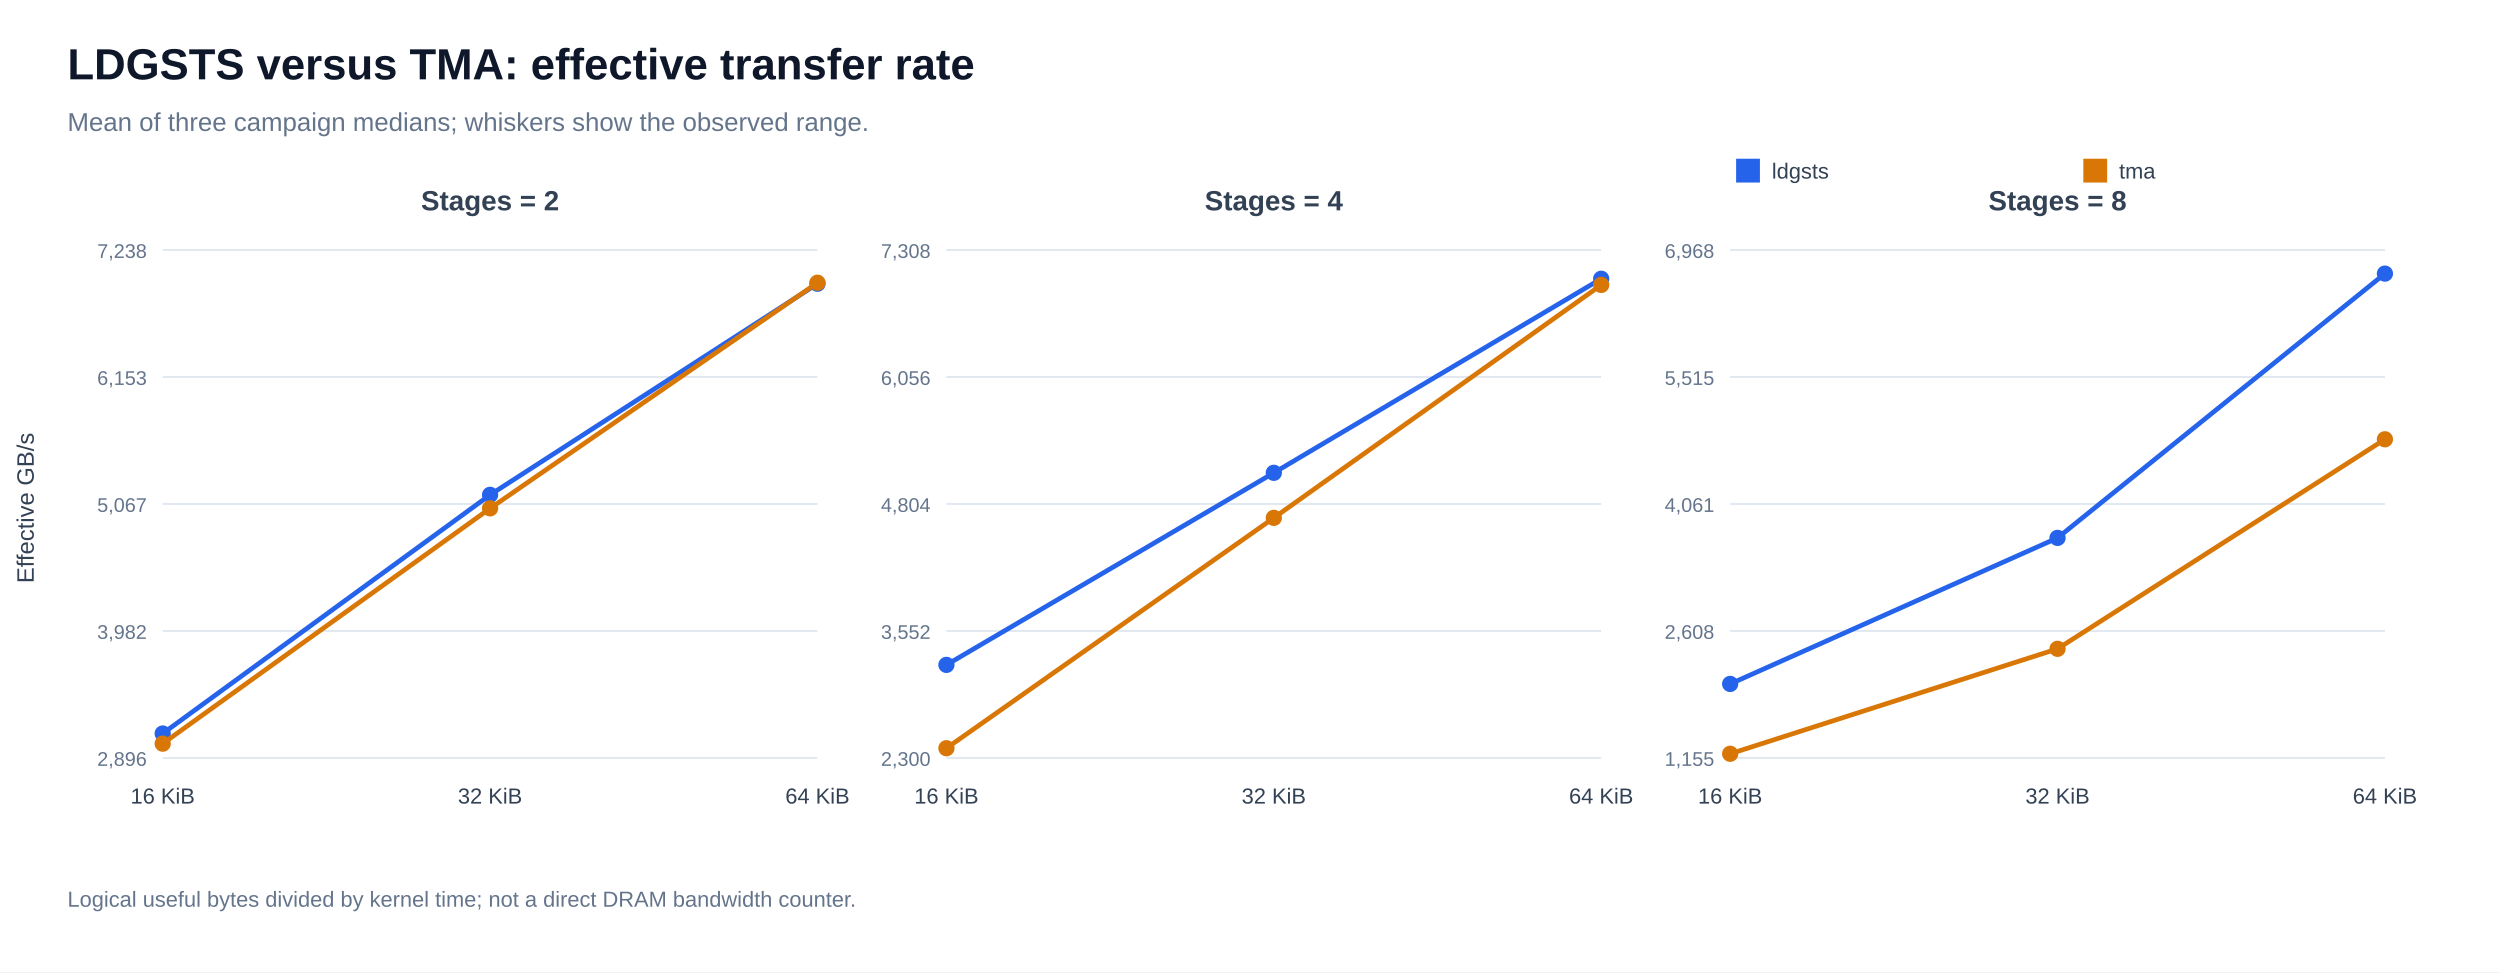
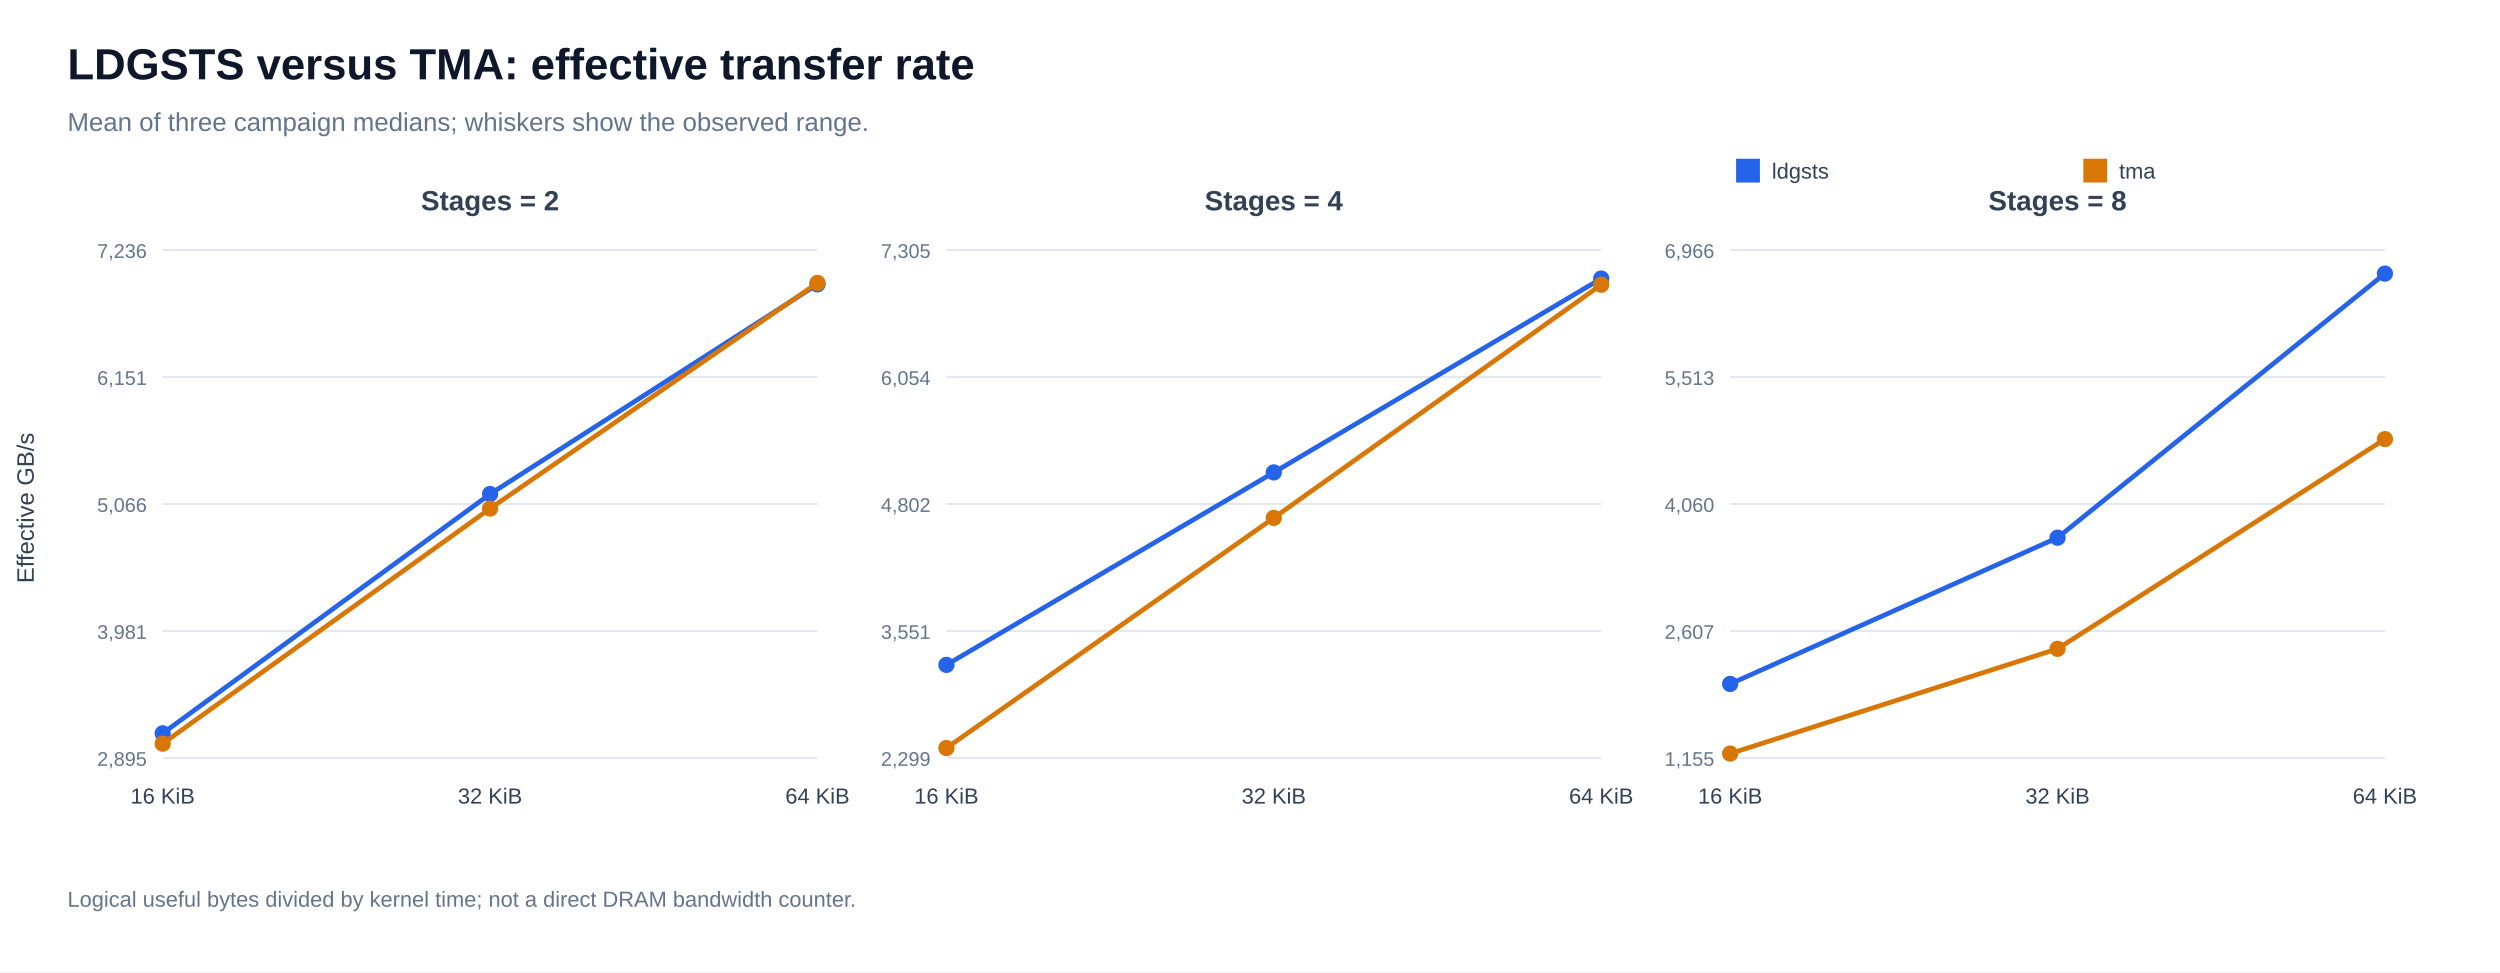
<svg xmlns="http://www.w3.org/2000/svg" width="1260" height="490" viewBox="0 0 1260 490" role="img" aria-label="LDGSTS versus TMA: effective transfer rate">
  <rect width="100%" height="100%" fill="#ffffff" />
  <text x="34.0" y="40.0" font-family="Arial, sans-serif" font-size="22" fill="#0f172a" font-weight="700">LDGSTS versus TMA: effective transfer rate</text>
  <text x="34.0" y="66.0" font-family="Arial, sans-serif" font-size="13" fill="#64748b">Mean of three campaign medians; whiskers show the observed range.</text>
  <text x="247.0" y="106.0" font-family="Arial, sans-serif" font-size="14" fill="#334155" text-anchor="middle" font-weight="700">Stages = 2</text>
  <line x1="82.0" y1="382.0" x2="412.0" y2="382.0" stroke="#e2e8f0" />
-   <text x="74.0" y="386.0" font-family="Arial, sans-serif" font-size="10" fill="#64748b" text-anchor="end">2,896</text>
+   <text x="74.0" y="386.0" font-family="Arial, sans-serif" font-size="10" fill="#64748b" text-anchor="end">2,895</text>
  <line x1="82.0" y1="318.0" x2="412.0" y2="318.0" stroke="#e2e8f0" />
-   <text x="74.0" y="322.0" font-family="Arial, sans-serif" font-size="10" fill="#64748b" text-anchor="end">3,982</text>
+   <text x="74.0" y="322.0" font-family="Arial, sans-serif" font-size="10" fill="#64748b" text-anchor="end">3,981</text>
  <line x1="82.0" y1="254.0" x2="412.0" y2="254.0" stroke="#e2e8f0" />
-   <text x="74.0" y="258.0" font-family="Arial, sans-serif" font-size="10" fill="#64748b" text-anchor="end">5,067</text>
+   <text x="74.0" y="258.0" font-family="Arial, sans-serif" font-size="10" fill="#64748b" text-anchor="end">5,066</text>
  <line x1="82.0" y1="190.0" x2="412.0" y2="190.0" stroke="#e2e8f0" />
-   <text x="74.0" y="194.0" font-family="Arial, sans-serif" font-size="10" fill="#64748b" text-anchor="end">6,153</text>
+   <text x="74.0" y="194.0" font-family="Arial, sans-serif" font-size="10" fill="#64748b" text-anchor="end">6,151</text>
  <line x1="82.0" y1="126.0" x2="412.0" y2="126.0" stroke="#e2e8f0" />
-   <text x="74.0" y="130.0" font-family="Arial, sans-serif" font-size="10" fill="#64748b" text-anchor="end">7,238</text>
+   <text x="74.0" y="130.0" font-family="Arial, sans-serif" font-size="10" fill="#64748b" text-anchor="end">7,236</text>
  <text x="82.0" y="405.0" font-family="Arial, sans-serif" font-size="11" fill="#334155" text-anchor="middle">16 KiB</text>
  <text x="247.0" y="405.0" font-family="Arial, sans-serif" font-size="11" fill="#334155" text-anchor="middle">32 KiB</text>
  <text x="412.0" y="405.0" font-family="Arial, sans-serif" font-size="11" fill="#334155" text-anchor="middle">64 KiB</text>
-   <polyline points="82.0,369.7 247.0,249.4 412.0,143.0" fill="none" stroke="#2563eb" stroke-width="2.4" />
-   <line x1="82.0" y1="369.7" x2="82.0" y2="369.6" stroke="#2563eb" stroke-width="1.5" />
-   <circle cx="82.0" cy="369.7" r="4.1" fill="#2563eb" />
-   <line x1="247.0" y1="249.4" x2="247.0" y2="249.3" stroke="#2563eb" stroke-width="1.5" />
-   <circle cx="247.0" cy="249.4" r="4.1" fill="#2563eb" />
-   <line x1="412.0" y1="143.1" x2="412.0" y2="142.9" stroke="#2563eb" stroke-width="1.5" />
-   <circle cx="412.0" cy="143.0" r="4.1" fill="#2563eb" />
-   <polyline points="82.0,374.8 247.0,256.2 412.0,142.5" fill="none" stroke="#d97706" stroke-width="2.4" />
-   <line x1="82.0" y1="374.9" x2="82.0" y2="374.8" stroke="#d97706" stroke-width="1.5" />
+   <polyline points="82.0,369.6 247.0,249.0 412.0,143.3" fill="none" stroke="#2563eb" stroke-width="2.4" />
+   <line x1="82.0" y1="369.6" x2="82.0" y2="369.5" stroke="#2563eb" stroke-width="1.5" />
+   <circle cx="82.0" cy="369.6" r="4.1" fill="#2563eb" />
+   <line x1="247.0" y1="249.1" x2="247.0" y2="248.9" stroke="#2563eb" stroke-width="1.5" />
+   <circle cx="247.0" cy="249.0" r="4.1" fill="#2563eb" />
+   <line x1="412.0" y1="143.8" x2="412.0" y2="142.9" stroke="#2563eb" stroke-width="1.5" />
+   <circle cx="412.0" cy="143.3" r="4.1" fill="#2563eb" />
+   <polyline points="82.0,374.8 247.0,256.3 412.0,142.6" fill="none" stroke="#d97706" stroke-width="2.4" />
+   <line x1="82.0" y1="374.9" x2="82.0" y2="374.7" stroke="#d97706" stroke-width="1.5" />
  <circle cx="82.0" cy="374.8" r="4.1" fill="#d97706" />
-   <line x1="247.0" y1="256.3" x2="247.0" y2="256.2" stroke="#d97706" stroke-width="1.5" />
-   <circle cx="247.0" cy="256.2" r="4.1" fill="#d97706" />
-   <line x1="412.0" y1="142.6" x2="412.0" y2="142.4" stroke="#d97706" stroke-width="1.5" />
-   <circle cx="412.0" cy="142.5" r="4.1" fill="#d97706" />
+   <line x1="247.0" y1="256.5" x2="247.0" y2="256.2" stroke="#d97706" stroke-width="1.5" />
+   <circle cx="247.0" cy="256.3" r="4.1" fill="#d97706" />
+   <line x1="412.0" y1="142.7" x2="412.0" y2="142.4" stroke="#d97706" stroke-width="1.5" />
+   <circle cx="412.0" cy="142.6" r="4.1" fill="#d97706" />
  <text x="642.0" y="106.0" font-family="Arial, sans-serif" font-size="14" fill="#334155" text-anchor="middle" font-weight="700">Stages = 4</text>
  <line x1="477.0" y1="382.0" x2="807.0" y2="382.0" stroke="#e2e8f0" />
-   <text x="469.0" y="386.0" font-family="Arial, sans-serif" font-size="10" fill="#64748b" text-anchor="end">2,300</text>
+   <text x="469.0" y="386.0" font-family="Arial, sans-serif" font-size="10" fill="#64748b" text-anchor="end">2,299</text>
  <line x1="477.0" y1="318.0" x2="807.0" y2="318.0" stroke="#e2e8f0" />
-   <text x="469.0" y="322.0" font-family="Arial, sans-serif" font-size="10" fill="#64748b" text-anchor="end">3,552</text>
+   <text x="469.0" y="322.0" font-family="Arial, sans-serif" font-size="10" fill="#64748b" text-anchor="end">3,551</text>
  <line x1="477.0" y1="254.0" x2="807.0" y2="254.0" stroke="#e2e8f0" />
-   <text x="469.0" y="258.0" font-family="Arial, sans-serif" font-size="10" fill="#64748b" text-anchor="end">4,804</text>
+   <text x="469.0" y="258.0" font-family="Arial, sans-serif" font-size="10" fill="#64748b" text-anchor="end">4,802</text>
  <line x1="477.0" y1="190.0" x2="807.0" y2="190.0" stroke="#e2e8f0" />
-   <text x="469.0" y="194.0" font-family="Arial, sans-serif" font-size="10" fill="#64748b" text-anchor="end">6,056</text>
+   <text x="469.0" y="194.0" font-family="Arial, sans-serif" font-size="10" fill="#64748b" text-anchor="end">6,054</text>
  <line x1="477.0" y1="126.0" x2="807.0" y2="126.0" stroke="#e2e8f0" />
-   <text x="469.0" y="130.0" font-family="Arial, sans-serif" font-size="10" fill="#64748b" text-anchor="end">7,308</text>
+   <text x="469.0" y="130.0" font-family="Arial, sans-serif" font-size="10" fill="#64748b" text-anchor="end">7,305</text>
  <text x="477.0" y="405.0" font-family="Arial, sans-serif" font-size="11" fill="#334155" text-anchor="middle">16 KiB</text>
  <text x="642.0" y="405.0" font-family="Arial, sans-serif" font-size="11" fill="#334155" text-anchor="middle">32 KiB</text>
  <text x="807.0" y="405.0" font-family="Arial, sans-serif" font-size="11" fill="#334155" text-anchor="middle">64 KiB</text>
-   <polyline points="477.0,335.1 642.0,238.3 807.0,140.5" fill="none" stroke="#2563eb" stroke-width="2.4" />
-   <line x1="477.0" y1="335.1" x2="477.0" y2="335.0" stroke="#2563eb" stroke-width="1.5" />
+   <polyline points="477.0,335.1 642.0,238.1 807.0,140.4" fill="none" stroke="#2563eb" stroke-width="2.4" />
+   <line x1="477.0" y1="335.1" x2="477.0" y2="335.1" stroke="#2563eb" stroke-width="1.5" />
  <circle cx="477.0" cy="335.1" r="4.1" fill="#2563eb" />
-   <line x1="642.0" y1="238.3" x2="642.0" y2="238.3" stroke="#2563eb" stroke-width="1.5" />
-   <circle cx="642.0" cy="238.3" r="4.1" fill="#2563eb" />
-   <line x1="807.0" y1="140.7" x2="807.0" y2="140.4" stroke="#2563eb" stroke-width="1.5" />
-   <circle cx="807.0" cy="140.5" r="4.1" fill="#2563eb" />
-   <polyline points="477.0,377.1 642.0,261.0 807.0,143.6" fill="none" stroke="#d97706" stroke-width="2.4" />
-   <line x1="477.0" y1="377.1" x2="477.0" y2="377.0" stroke="#d97706" stroke-width="1.5" />
-   <circle cx="477.0" cy="377.1" r="4.1" fill="#d97706" />
-   <line x1="642.0" y1="261.0" x2="642.0" y2="261.0" stroke="#d97706" stroke-width="1.5" />
+   <line x1="642.0" y1="238.2" x2="642.0" y2="238.0" stroke="#2563eb" stroke-width="1.5" />
+   <circle cx="642.0" cy="238.1" r="4.1" fill="#2563eb" />
+   <line x1="807.0" y1="140.4" x2="807.0" y2="140.4" stroke="#2563eb" stroke-width="1.5" />
+   <circle cx="807.0" cy="140.4" r="4.1" fill="#2563eb" />
+   <polyline points="477.0,377.0 642.0,261.0 807.0,143.5" fill="none" stroke="#d97706" stroke-width="2.4" />
+   <line x1="477.0" y1="377.1" x2="477.0" y2="376.9" stroke="#d97706" stroke-width="1.5" />
+   <circle cx="477.0" cy="377.0" r="4.1" fill="#d97706" />
+   <line x1="642.0" y1="261.1" x2="642.0" y2="260.9" stroke="#d97706" stroke-width="1.5" />
  <circle cx="642.0" cy="261.0" r="4.1" fill="#d97706" />
-   <line x1="807.0" y1="143.8" x2="807.0" y2="143.5" stroke="#d97706" stroke-width="1.5" />
-   <circle cx="807.0" cy="143.6" r="4.1" fill="#d97706" />
+   <line x1="807.0" y1="143.7" x2="807.0" y2="143.4" stroke="#d97706" stroke-width="1.5" />
+   <circle cx="807.0" cy="143.5" r="4.1" fill="#d97706" />
  <text x="1037.0" y="106.0" font-family="Arial, sans-serif" font-size="14" fill="#334155" text-anchor="middle" font-weight="700">Stages = 8</text>
  <line x1="872.0" y1="382.0" x2="1202.0" y2="382.0" stroke="#e2e8f0" />
  <text x="864.0" y="386.0" font-family="Arial, sans-serif" font-size="10" fill="#64748b" text-anchor="end">1,155</text>
  <line x1="872.0" y1="318.0" x2="1202.0" y2="318.0" stroke="#e2e8f0" />
-   <text x="864.0" y="322.0" font-family="Arial, sans-serif" font-size="10" fill="#64748b" text-anchor="end">2,608</text>
+   <text x="864.0" y="322.0" font-family="Arial, sans-serif" font-size="10" fill="#64748b" text-anchor="end">2,607</text>
  <line x1="872.0" y1="254.0" x2="1202.0" y2="254.0" stroke="#e2e8f0" />
-   <text x="864.0" y="258.0" font-family="Arial, sans-serif" font-size="10" fill="#64748b" text-anchor="end">4,061</text>
+   <text x="864.0" y="258.0" font-family="Arial, sans-serif" font-size="10" fill="#64748b" text-anchor="end">4,060</text>
  <line x1="872.0" y1="190.0" x2="1202.0" y2="190.0" stroke="#e2e8f0" />
-   <text x="864.0" y="194.0" font-family="Arial, sans-serif" font-size="10" fill="#64748b" text-anchor="end">5,515</text>
+   <text x="864.0" y="194.0" font-family="Arial, sans-serif" font-size="10" fill="#64748b" text-anchor="end">5,513</text>
  <line x1="872.0" y1="126.0" x2="1202.0" y2="126.0" stroke="#e2e8f0" />
-   <text x="864.0" y="130.0" font-family="Arial, sans-serif" font-size="10" fill="#64748b" text-anchor="end">6,968</text>
+   <text x="864.0" y="130.0" font-family="Arial, sans-serif" font-size="10" fill="#64748b" text-anchor="end">6,966</text>
  <text x="872.0" y="405.0" font-family="Arial, sans-serif" font-size="11" fill="#334155" text-anchor="middle">16 KiB</text>
  <text x="1037.0" y="405.0" font-family="Arial, sans-serif" font-size="11" fill="#334155" text-anchor="middle">32 KiB</text>
  <text x="1202.0" y="405.0" font-family="Arial, sans-serif" font-size="11" fill="#334155" text-anchor="middle">64 KiB</text>
-   <polyline points="872.0,344.7 1037.0,271.1 1202.0,137.9" fill="none" stroke="#2563eb" stroke-width="2.4" />
+   <polyline points="872.0,344.7 1037.0,271.0 1202.0,137.9" fill="none" stroke="#2563eb" stroke-width="2.4" />
  <line x1="872.0" y1="344.7" x2="872.0" y2="344.7" stroke="#2563eb" stroke-width="1.5" />
  <circle cx="872.0" cy="344.7" r="4.1" fill="#2563eb" />
-   <line x1="1037.0" y1="271.1" x2="1037.0" y2="271.0" stroke="#2563eb" stroke-width="1.5" />
-   <circle cx="1037.0" cy="271.1" r="4.1" fill="#2563eb" />
-   <line x1="1202.0" y1="138.0" x2="1202.0" y2="137.8" stroke="#2563eb" stroke-width="1.5" />
+   <line x1="1037.0" y1="271.0" x2="1037.0" y2="271.0" stroke="#2563eb" stroke-width="1.5" />
+   <circle cx="1037.0" cy="271.0" r="4.1" fill="#2563eb" />
+   <line x1="1202.0" y1="137.9" x2="1202.0" y2="137.8" stroke="#2563eb" stroke-width="1.5" />
  <circle cx="1202.0" cy="137.9" r="4.1" fill="#2563eb" />
-   <polyline points="872.0,379.9 1037.0,327.0 1202.0,221.4" fill="none" stroke="#d97706" stroke-width="2.4" />
-   <line x1="872.0" y1="379.9" x2="872.0" y2="379.9" stroke="#d97706" stroke-width="1.5" />
-   <circle cx="872.0" cy="379.9" r="4.1" fill="#d97706" />
+   <polyline points="872.0,379.8 1037.0,327.0 1202.0,221.3" fill="none" stroke="#d97706" stroke-width="2.4" />
+   <line x1="872.0" y1="379.9" x2="872.0" y2="379.8" stroke="#d97706" stroke-width="1.5" />
+   <circle cx="872.0" cy="379.8" r="4.1" fill="#d97706" />
  <line x1="1037.0" y1="327.0" x2="1037.0" y2="327.0" stroke="#d97706" stroke-width="1.5" />
  <circle cx="1037.0" cy="327.0" r="4.1" fill="#d97706" />
-   <line x1="1202.0" y1="221.4" x2="1202.0" y2="221.4" stroke="#d97706" stroke-width="1.5" />
-   <circle cx="1202.0" cy="221.4" r="4.1" fill="#d97706" />
+   <line x1="1202.0" y1="221.3" x2="1202.0" y2="221.3" stroke="#d97706" stroke-width="1.5" />
+   <circle cx="1202.0" cy="221.3" r="4.1" fill="#d97706" />
  <rect x="875" y="80" width="12" height="12" fill="#2563eb" />
  <text x="893.0" y="90.0" font-family="Arial, sans-serif" font-size="11" fill="#334155">ldgsts</text>
  <rect x="1050" y="80" width="12" height="12" fill="#d97706" />
  <text x="1068.0" y="90.0" font-family="Arial, sans-serif" font-size="11" fill="#334155">tma</text>
  <text x="17.0" y="256.0" font-family="Arial, sans-serif" font-size="12" fill="#334155" text-anchor="middle" transform="rotate(-90 17 256)">Effective GB/s</text>
  <text x="34.0" y="457.0" font-family="Arial, sans-serif" font-size="11" fill="#64748b">Logical useful bytes divided by kernel time; not a direct DRAM bandwidth counter.</text>
</svg>
